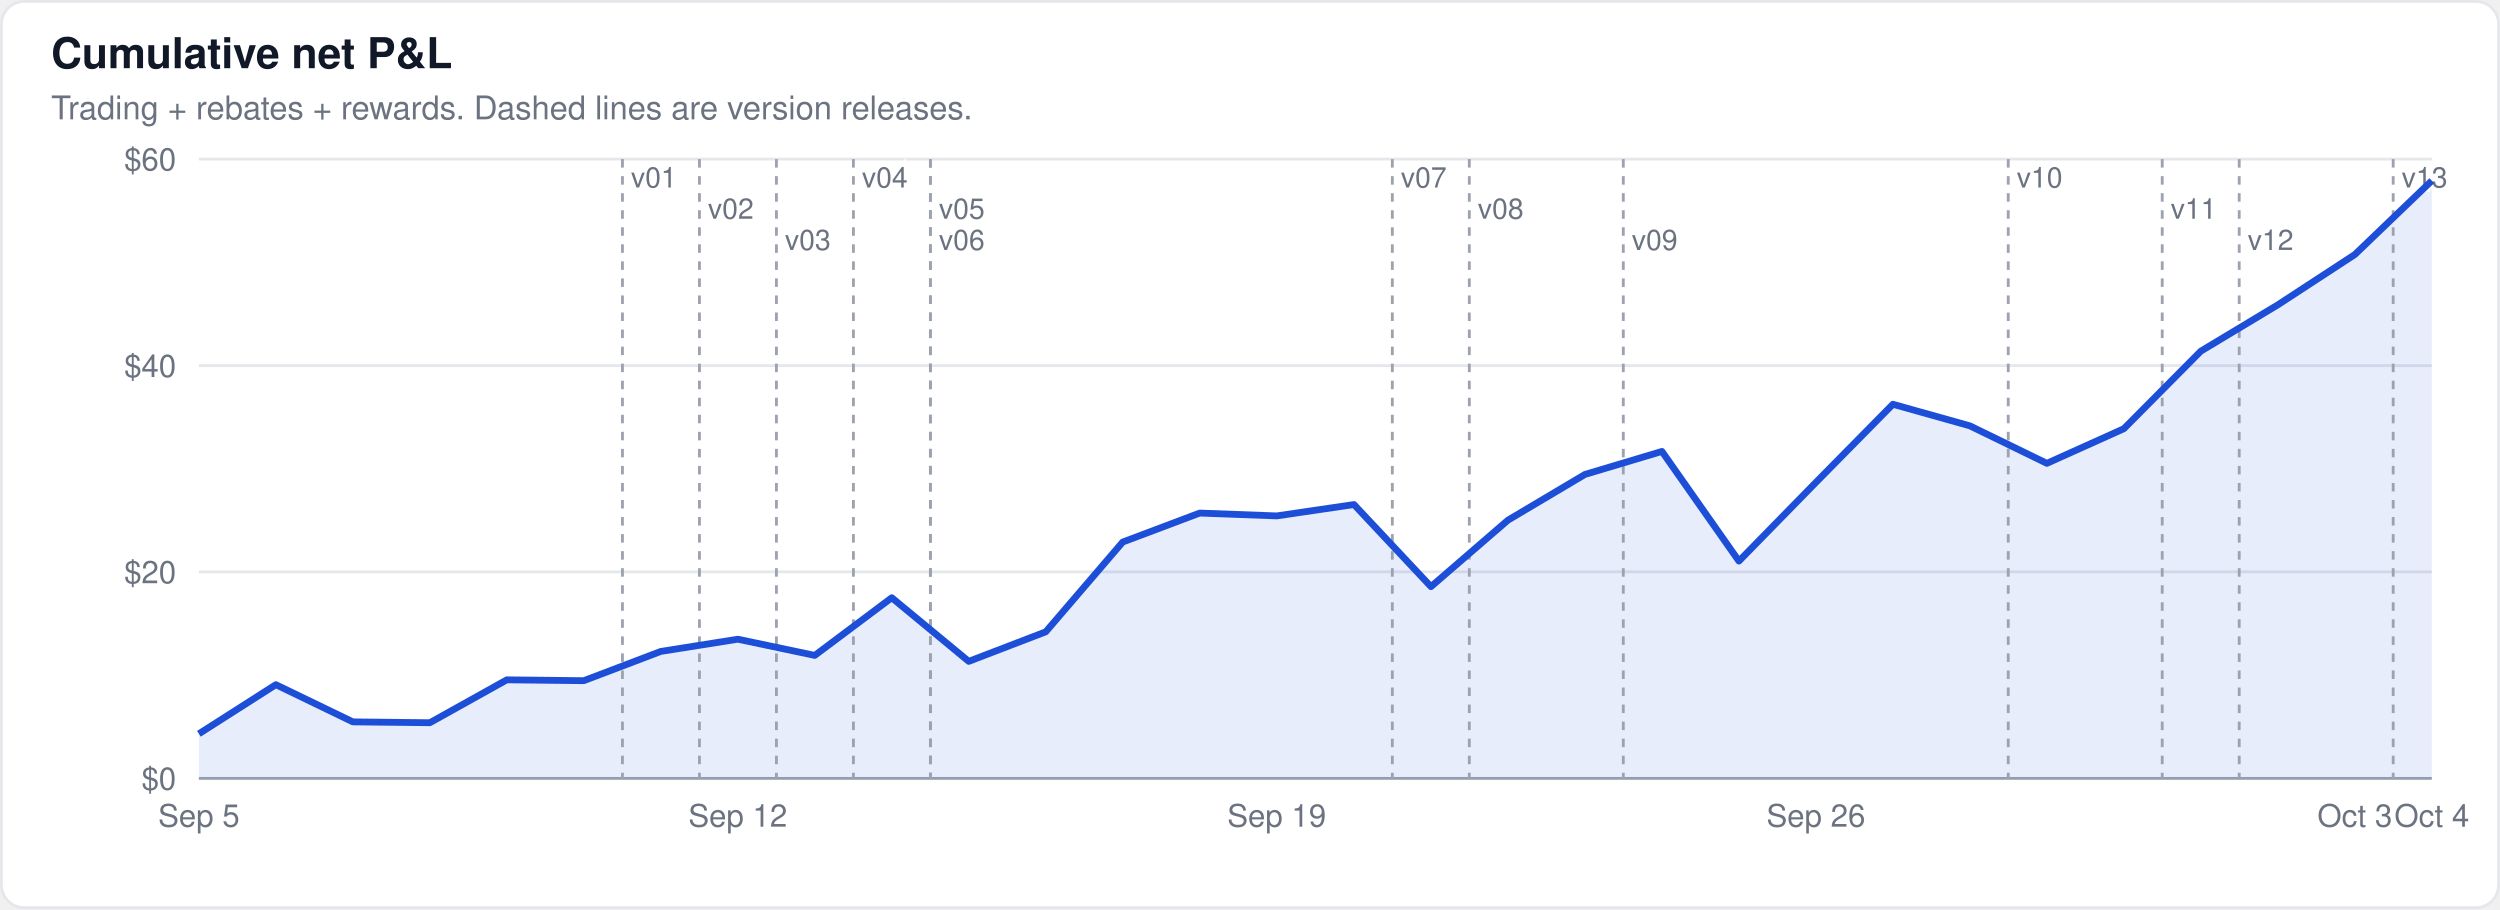
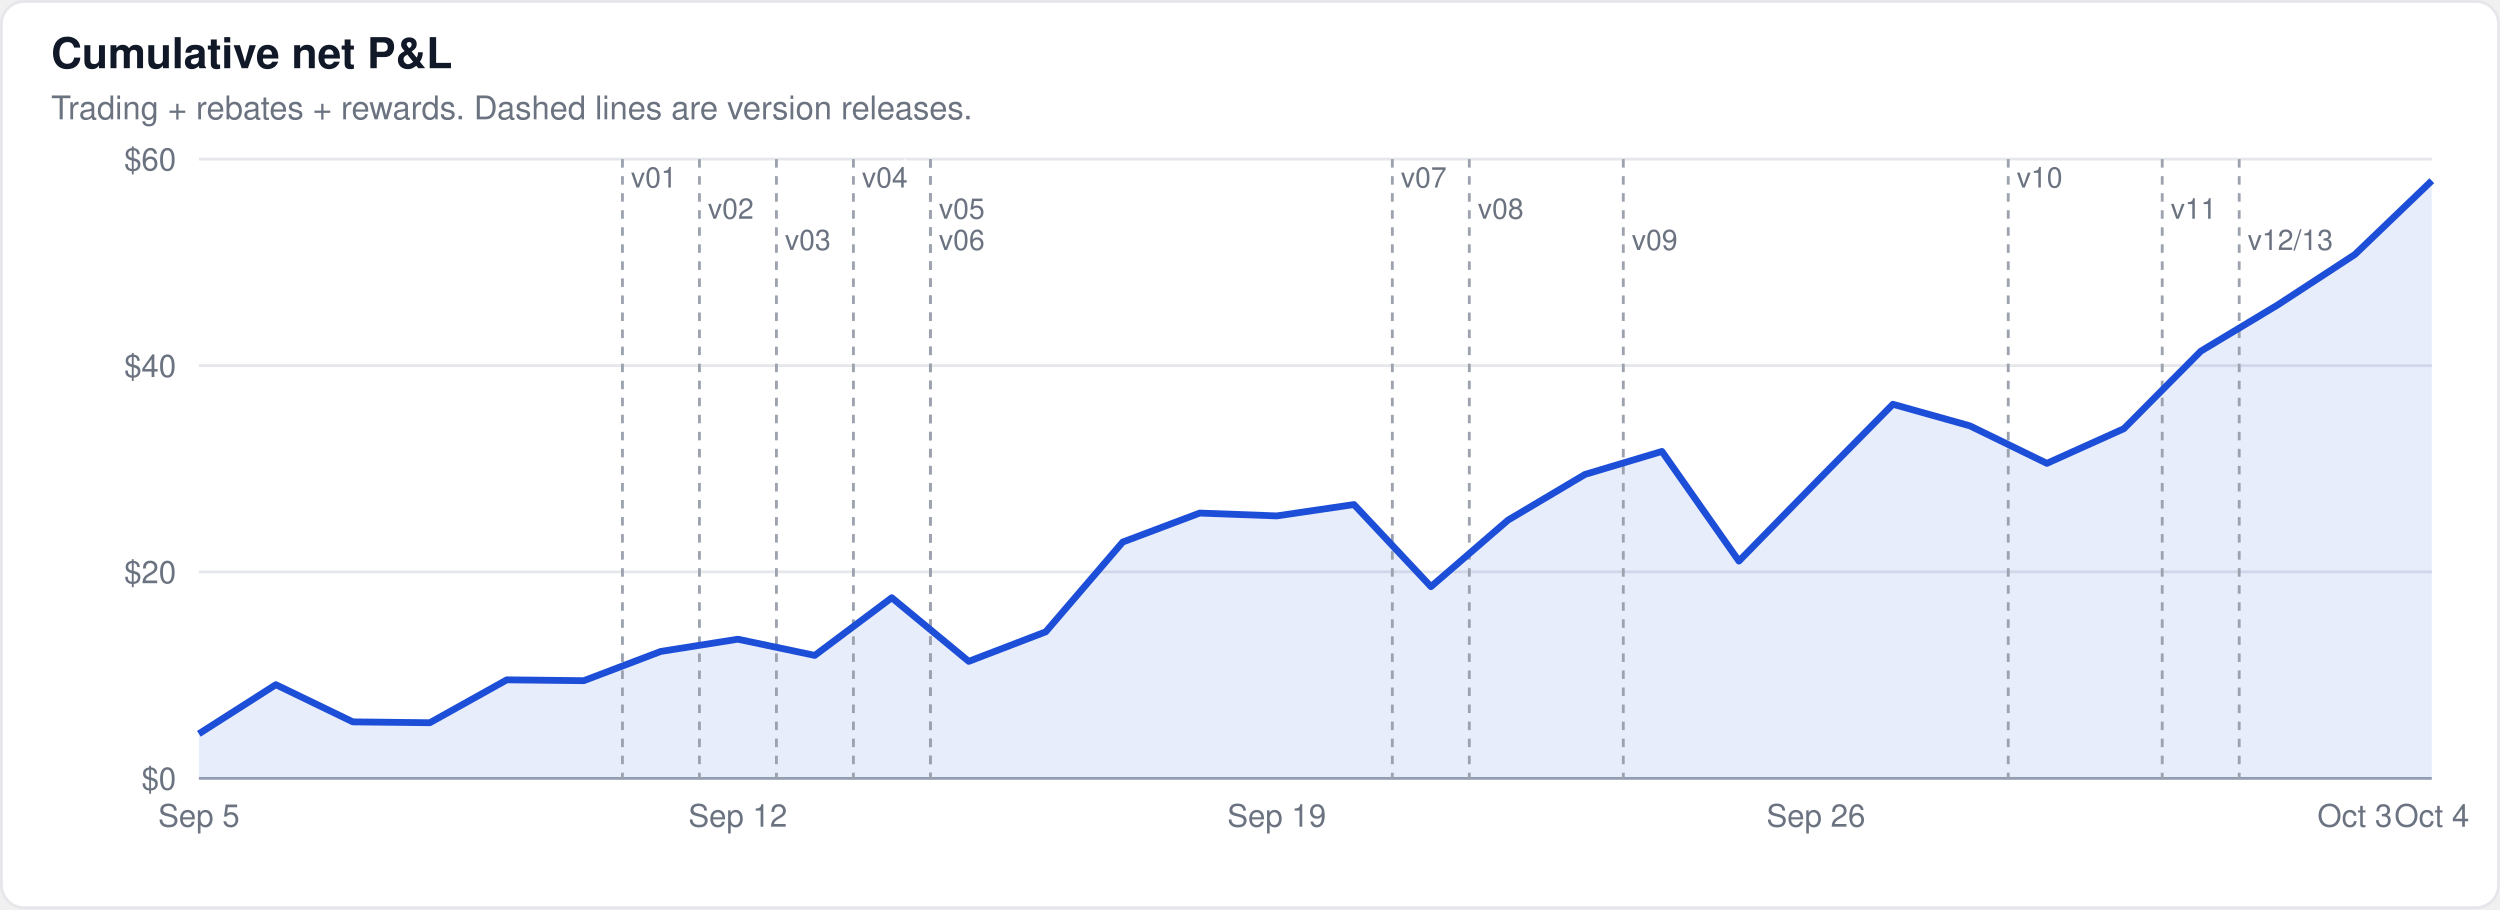
<svg xmlns="http://www.w3.org/2000/svg" width="880" height="320" viewBox="0 0 880 320" font-family="-apple-system,BlinkMacSystemFont,Segoe UI,Helvetica,Arial,sans-serif">
  <rect x="0.5" y="0.5" width="879" height="319" rx="8" fill="#ffffff" stroke="#e5e7eb" />
  <text x="18" y="24" font-size="15" font-weight="600" fill="#111827">Cumulative net P&amp;L</text>
  <text x="18" y="42" font-size="11.5" fill="#6b7280">Trading + rebates + rewards. Dashed lines are version releases.</text>
  <line x1="70" x2="856" y1="274.0" y2="274.0" stroke="#9ca3af" stroke-width="1" />
  <text x="62" y="278.0" font-size="11" text-anchor="end" fill="#6b7280">$0</text>
  <line x1="70" x2="856" y1="201.3" y2="201.3" stroke="#e5e7eb" stroke-width="1" />
  <text x="62" y="205.3" font-size="11" text-anchor="end" fill="#6b7280">$20</text>
  <line x1="70" x2="856" y1="128.7" y2="128.7" stroke="#e5e7eb" stroke-width="1" />
  <text x="62" y="132.7" font-size="11" text-anchor="end" fill="#6b7280">$40</text>
  <line x1="70" x2="856" y1="56.0" y2="56.0" stroke="#e5e7eb" stroke-width="1" />
  <text x="62" y="60.0" font-size="11" text-anchor="end" fill="#6b7280">$60</text>
  <path d="M70.0,274.0 L70.0,258.3 L97.1,241.0 L124.2,254.1 L151.3,254.4 L178.4,239.3 L205.5,239.6 L232.6,229.3 L259.7,225.0 L286.8,230.7 L313.9,210.4 L341.0,232.8 L368.1,222.4 L395.2,190.8 L422.3,180.6 L449.4,181.6 L476.6,177.6 L503.7,206.5 L530.8,183.1 L557.9,167.0 L585.0,158.9 L612.1,197.5 L639.2,169.8 L666.3,142.3 L693.4,149.9 L720.5,163.1 L747.6,150.9 L774.7,123.6 L801.8,107.3 L828.9,89.6 L856.0,63.6 L856.0,274.0 Z" fill="#1d4ed8" fill-opacity="0.1" stroke="none" />
  <line x1="219.1" x2="219.1" y1="56" y2="274" stroke="#9ca3af" stroke-width="1" stroke-dasharray="3,3" />
  <text x="222.1" y="66" font-size="10" fill="#6b7280" stroke="#ffffff" stroke-width="3" paint-order="stroke">v01</text>
  <line x1="246.2" x2="246.2" y1="56" y2="274" stroke="#9ca3af" stroke-width="1" stroke-dasharray="3,3" />
  <text x="249.2" y="77" font-size="10" fill="#6b7280" stroke="#ffffff" stroke-width="3" paint-order="stroke">v02</text>
  <line x1="273.3" x2="273.3" y1="56" y2="274" stroke="#9ca3af" stroke-width="1" stroke-dasharray="3,3" />
  <text x="276.3" y="88" font-size="10" fill="#6b7280" stroke="#ffffff" stroke-width="3" paint-order="stroke">v03</text>
  <line x1="300.4" x2="300.4" y1="56" y2="274" stroke="#9ca3af" stroke-width="1" stroke-dasharray="3,3" />
  <text x="303.4" y="66" font-size="10" fill="#6b7280" stroke="#ffffff" stroke-width="3" paint-order="stroke">v04</text>
  <line x1="327.5" x2="327.5" y1="56" y2="274" stroke="#9ca3af" stroke-width="1" stroke-dasharray="3,3" />
  <text x="330.5" y="77" font-size="10" fill="#6b7280" stroke="#ffffff" stroke-width="3" paint-order="stroke">v05</text>
  <line x1="327.5" x2="327.5" y1="56" y2="274" stroke="#9ca3af" stroke-width="1" stroke-dasharray="3,3" />
  <text x="330.5" y="88" font-size="10" fill="#6b7280" stroke="#ffffff" stroke-width="3" paint-order="stroke">v06</text>
  <line x1="490.1" x2="490.1" y1="56" y2="274" stroke="#9ca3af" stroke-width="1" stroke-dasharray="3,3" />
  <text x="493.1" y="66" font-size="10" fill="#6b7280" stroke="#ffffff" stroke-width="3" paint-order="stroke">v07</text>
  <line x1="517.2" x2="517.2" y1="56" y2="274" stroke="#9ca3af" stroke-width="1" stroke-dasharray="3,3" />
  <text x="520.2" y="77" font-size="10" fill="#6b7280" stroke="#ffffff" stroke-width="3" paint-order="stroke">v08</text>
  <line x1="571.4" x2="571.4" y1="56" y2="274" stroke="#9ca3af" stroke-width="1" stroke-dasharray="3,3" />
  <text x="574.4" y="88" font-size="10" fill="#6b7280" stroke="#ffffff" stroke-width="3" paint-order="stroke">v09</text>
  <line x1="706.9" x2="706.9" y1="56" y2="274" stroke="#9ca3af" stroke-width="1" stroke-dasharray="3,3" />
  <text x="709.9" y="66" font-size="10" fill="#6b7280" stroke="#ffffff" stroke-width="3" paint-order="stroke">v10</text>
  <line x1="761.1" x2="761.1" y1="56" y2="274" stroke="#9ca3af" stroke-width="1" stroke-dasharray="3,3" />
  <text x="764.1" y="77" font-size="10" fill="#6b7280" stroke="#ffffff" stroke-width="3" paint-order="stroke">v11</text>
  <line x1="788.2" x2="788.2" y1="56" y2="274" stroke="#9ca3af" stroke-width="1" stroke-dasharray="3,3" />
-   <text x="791.2" y="88" font-size="10" fill="#6b7280" stroke="#ffffff" stroke-width="3" paint-order="stroke">v12</text>
-   <line x1="842.4" x2="842.4" y1="56" y2="274" stroke="#9ca3af" stroke-width="1" stroke-dasharray="3,3" />
-   <text x="845.4" y="66" font-size="10" fill="#6b7280" stroke="#ffffff" stroke-width="3" paint-order="stroke">v13</text>
+   <text x="791.2" y="88" font-size="10" fill="#6b7280" stroke="#ffffff" stroke-width="3" paint-order="stroke">v12/13</text>
  <path d="M70.0,258.3 L97.1,241.0 L124.2,254.1 L151.3,254.4 L178.4,239.3 L205.5,239.6 L232.6,229.3 L259.7,225.0 L286.8,230.7 L313.9,210.4 L341.0,232.8 L368.1,222.4 L395.2,190.8 L422.3,180.6 L449.4,181.6 L476.6,177.6 L503.7,206.5 L530.8,183.1 L557.9,167.0 L585.0,158.9 L612.1,197.5 L639.2,169.8 L666.3,142.3 L693.4,149.9 L720.5,163.1 L747.6,150.9 L774.7,123.6 L801.8,107.3 L828.9,89.6 L856.0,63.6" fill="none" stroke="#1d4ed8" stroke-width="2.4" stroke-linejoin="round" />
  <text x="70.0" y="291" font-size="11" text-anchor="middle" fill="#6b7280">Sep 5</text>
  <text x="259.7" y="291" font-size="11" text-anchor="middle" fill="#6b7280">Sep 12</text>
  <text x="449.4" y="291" font-size="11" text-anchor="middle" fill="#6b7280">Sep 19</text>
  <text x="639.2" y="291" font-size="11" text-anchor="middle" fill="#6b7280">Sep 26</text>
  <text x="828.9" y="291" font-size="11" text-anchor="middle" fill="#6b7280">Oct 3</text>
  <text x="856.0" y="291" font-size="11" text-anchor="middle" fill="#6b7280">Oct 4</text>
</svg>
